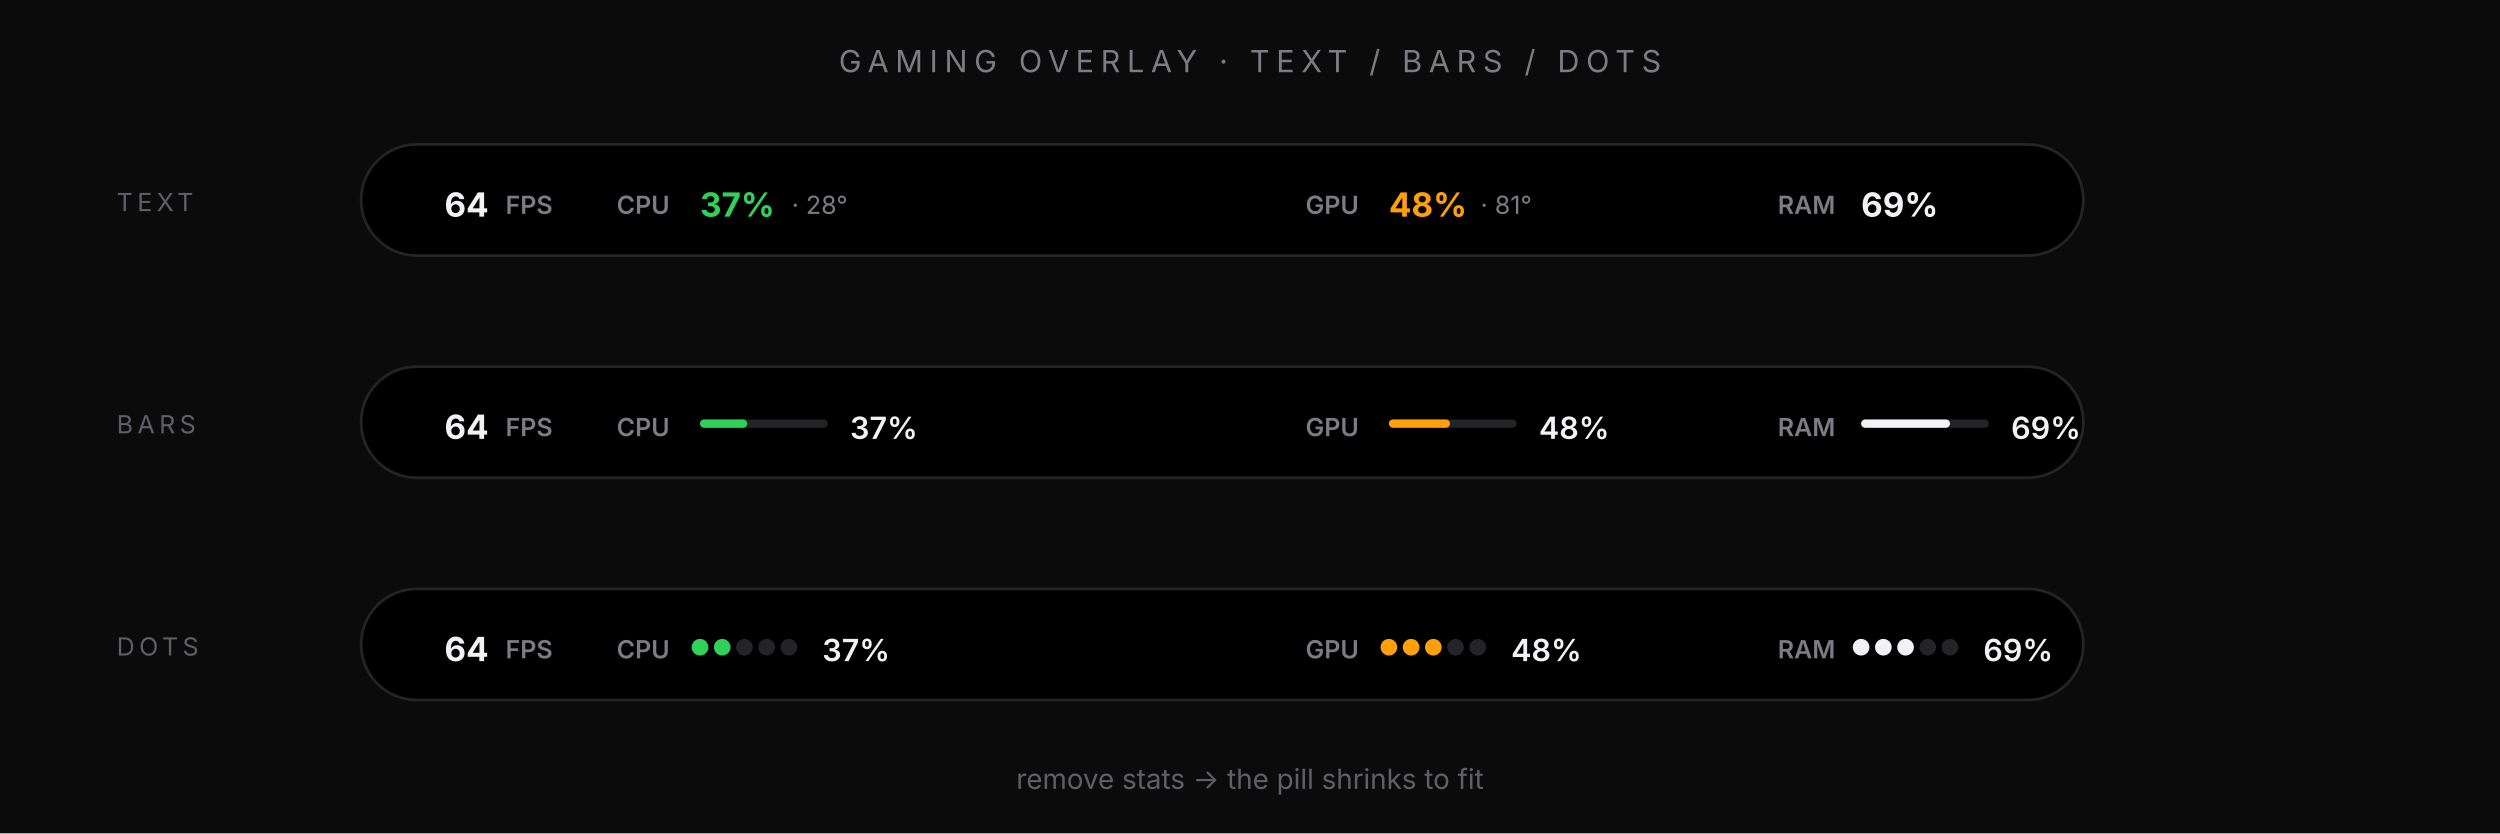
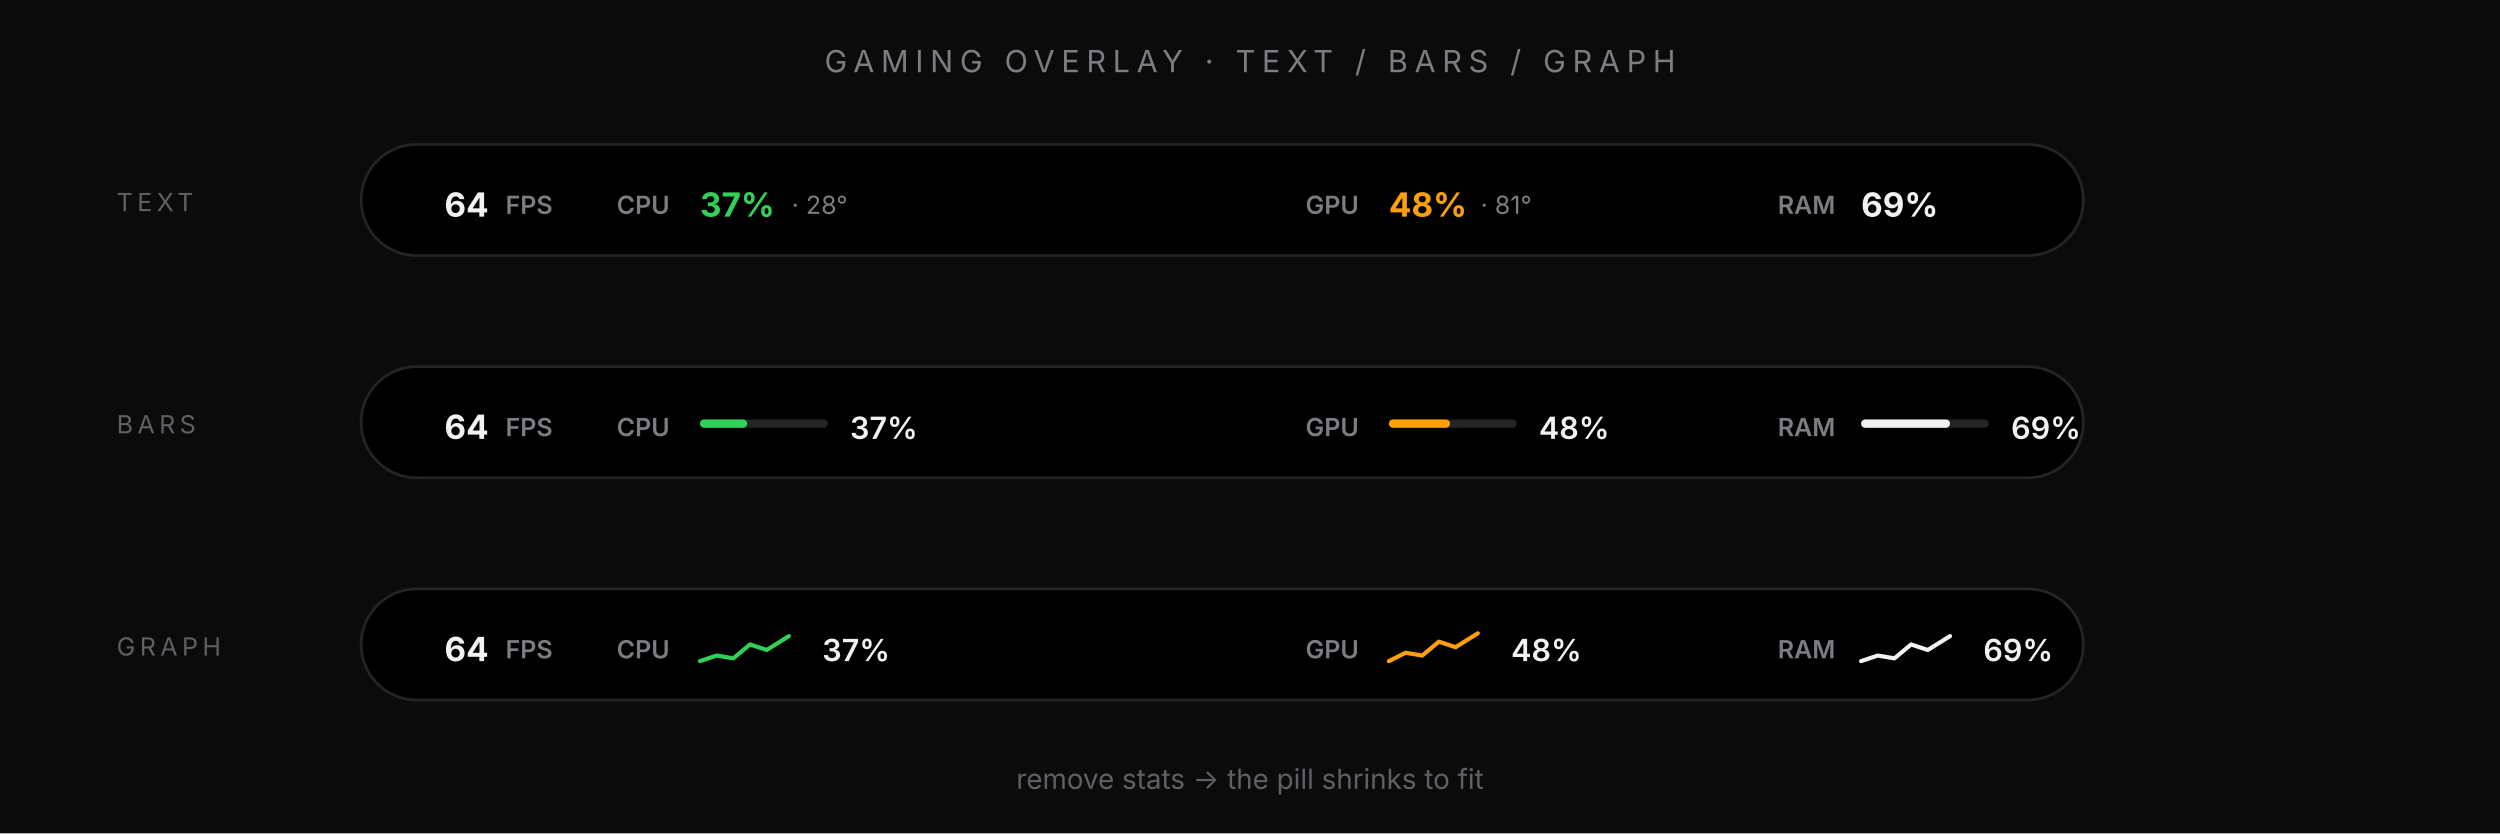
<svg xmlns="http://www.w3.org/2000/svg" width="900" height="300" viewBox="0 0 900 300">
  <rect width="900" height="300" fill="#0b0b0c" />
-   <text x="450" y="26" text-anchor="middle" fill="#7c7c82" font-family="Inter, Segoe UI, system-ui, sans-serif" font-size="11" letter-spacing="2.4">GAMING OVERLAY · TEXT / BARS / DOTS</text>
+   <text x="450" y="26" text-anchor="middle" fill="#7c7c82" font-family="Inter, Segoe UI, system-ui, sans-serif" font-size="11" letter-spacing="2.4">GAMING OVERLAY · TEXT / BARS / GRAPH</text>
  <text x="42" y="76" fill="#5f5f65" font-family="Inter, Segoe UI, system-ui, sans-serif" font-size="9" letter-spacing="1.6">TEXT</text>
  <rect x="130" y="52" width="620" height="40" rx="20" fill="#000" stroke="#242426" />
  <text x="160" y="78" fill="#f2f2f4" font-family="Inter, Segoe UI, system-ui, sans-serif" font-size="12" font-weight="700">64</text>
  <text x="182" y="77" fill="#7c7c82" font-family="Inter, Segoe UI, system-ui, sans-serif" font-size="9" font-weight="600">FPS</text>
  <text x="222" y="77" fill="#7c7c82" font-family="Inter, Segoe UI, system-ui, sans-serif" font-size="9" font-weight="600">CPU</text>
  <text x="252" y="78" fill="#30d158" font-family="Inter, Segoe UI, system-ui, sans-serif" font-size="12" font-weight="700">37%</text>
  <text x="285" y="77" fill="#7c7c82" font-family="Inter, Segoe UI, system-ui, sans-serif" font-size="9">· 28°</text>
  <text x="470" y="77" fill="#7c7c82" font-family="Inter, Segoe UI, system-ui, sans-serif" font-size="9" font-weight="600">GPU</text>
  <text x="500" y="78" fill="#ff9f0a" font-family="Inter, Segoe UI, system-ui, sans-serif" font-size="12" font-weight="700">48%</text>
  <text x="533" y="77" fill="#7c7c82" font-family="Inter, Segoe UI, system-ui, sans-serif" font-size="9">· 81°</text>
  <text x="640" y="77" fill="#7c7c82" font-family="Inter, Segoe UI, system-ui, sans-serif" font-size="9" font-weight="600">RAM</text>
  <text x="670" y="78" fill="#f2f2f4" font-family="Inter, Segoe UI, system-ui, sans-serif" font-size="12" font-weight="700">69%</text>
  <text x="42" y="156" fill="#5f5f65" font-family="Inter, Segoe UI, system-ui, sans-serif" font-size="9" letter-spacing="1.6">BARS</text>
  <rect x="130" y="132" width="620" height="40" rx="20" fill="#000" stroke="#242426" />
  <text x="160" y="158" fill="#f2f2f4" font-family="Inter, Segoe UI, system-ui, sans-serif" font-size="12" font-weight="700">64</text>
  <text x="182" y="157" fill="#7c7c82" font-family="Inter, Segoe UI, system-ui, sans-serif" font-size="9" font-weight="600">FPS</text>
  <text x="222" y="157" fill="#7c7c82" font-family="Inter, Segoe UI, system-ui, sans-serif" font-size="9" font-weight="600">CPU</text>
  <rect x="252" y="151" width="46" height="3" rx="1.5" fill="#242426" />
  <rect x="252" y="151" width="17" height="3" rx="1.5" fill="#30d158" />
  <text x="306" y="158" fill="#f2f2f4" font-family="Inter, Segoe UI, system-ui, sans-serif" font-size="11" font-weight="600">37%</text>
  <text x="470" y="157" fill="#7c7c82" font-family="Inter, Segoe UI, system-ui, sans-serif" font-size="9" font-weight="600">GPU</text>
  <rect x="500" y="151" width="46" height="3" rx="1.5" fill="#242426" />
  <rect x="500" y="151" width="22" height="3" rx="1.5" fill="#ff9f0a" />
  <text x="554" y="158" fill="#f2f2f4" font-family="Inter, Segoe UI, system-ui, sans-serif" font-size="11" font-weight="600">48%</text>
  <text x="640" y="157" fill="#7c7c82" font-family="Inter, Segoe UI, system-ui, sans-serif" font-size="9" font-weight="600">RAM</text>
  <rect x="670" y="151" width="46" height="3" rx="1.5" fill="#242426" />
  <rect x="670" y="151" width="32" height="3" rx="1.5" fill="#f2f2f4" />
  <text x="724" y="158" fill="#f2f2f4" font-family="Inter, Segoe UI, system-ui, sans-serif" font-size="11" font-weight="600">69%</text>
-   <text x="42" y="236" fill="#5f5f65" font-family="Inter, Segoe UI, system-ui, sans-serif" font-size="9" letter-spacing="1.6">DOTS</text>
+   <text x="42" y="236" fill="#5f5f65" font-family="Inter, Segoe UI, system-ui, sans-serif" font-size="9" letter-spacing="1.6">GRAPH</text>
  <rect x="130" y="212" width="620" height="40" rx="20" fill="#000" stroke="#242426" />
  <text x="160" y="238" fill="#f2f2f4" font-family="Inter, Segoe UI, system-ui, sans-serif" font-size="12" font-weight="700">64</text>
  <text x="182" y="237" fill="#7c7c82" font-family="Inter, Segoe UI, system-ui, sans-serif" font-size="9" font-weight="600">FPS</text>
  <text x="222" y="237" fill="#7c7c82" font-family="Inter, Segoe UI, system-ui, sans-serif" font-size="9" font-weight="600">CPU</text>
-   <circle cx="252" cy="233" r="3" fill="#30d158" />
-   <circle cx="260" cy="233" r="3" fill="#30d158" />
-   <circle cx="268" cy="233" r="3" fill="#242426" />
-   <circle cx="276" cy="233" r="3" fill="#242426" />
-   <circle cx="284" cy="233" r="3" fill="#242426" />
+   <polyline points="252,238 258,236 264,237 270,232 276,234 284,229" fill="none" stroke="#30d158" stroke-width="1.5" stroke-linecap="round" stroke-linejoin="round" />
  <text x="296" y="238" fill="#f2f2f4" font-family="Inter, Segoe UI, system-ui, sans-serif" font-size="11" font-weight="600">37%</text>
  <text x="470" y="237" fill="#7c7c82" font-family="Inter, Segoe UI, system-ui, sans-serif" font-size="9" font-weight="600">GPU</text>
-   <circle cx="500" cy="233" r="3" fill="#ff9f0a" />
-   <circle cx="508" cy="233" r="3" fill="#ff9f0a" />
-   <circle cx="516" cy="233" r="3" fill="#ff9f0a" />
-   <circle cx="524" cy="233" r="3" fill="#242426" />
-   <circle cx="532" cy="233" r="3" fill="#242426" />
+   <polyline points="500,238 506,235 512,236 518,231 524,233 532,228" fill="none" stroke="#ff9f0a" stroke-width="1.5" stroke-linecap="round" stroke-linejoin="round" />
  <text x="544" y="238" fill="#f2f2f4" font-family="Inter, Segoe UI, system-ui, sans-serif" font-size="11" font-weight="600">48%</text>
  <text x="640" y="237" fill="#7c7c82" font-family="Inter, Segoe UI, system-ui, sans-serif" font-size="9" font-weight="600">RAM</text>
-   <circle cx="670" cy="233" r="3" fill="#f2f2f4" />
-   <circle cx="678" cy="233" r="3" fill="#f2f2f4" />
-   <circle cx="686" cy="233" r="3" fill="#f2f2f4" />
-   <circle cx="694" cy="233" r="3" fill="#242426" />
-   <circle cx="702" cy="233" r="3" fill="#242426" />
+   <polyline points="670,238 676,236 682,237 688,232 694,234 702,229" fill="none" stroke="#f2f2f4" stroke-width="1.5" stroke-linecap="round" stroke-linejoin="round" />
  <text x="714" y="238" fill="#f2f2f4" font-family="Inter, Segoe UI, system-ui, sans-serif" font-size="11" font-weight="600">69%</text>
  <text x="450" y="284" text-anchor="middle" fill="#5f5f65" font-family="Inter, Segoe UI, system-ui, sans-serif" font-size="10">remove stats → the pill shrinks to fit</text>
</svg>
